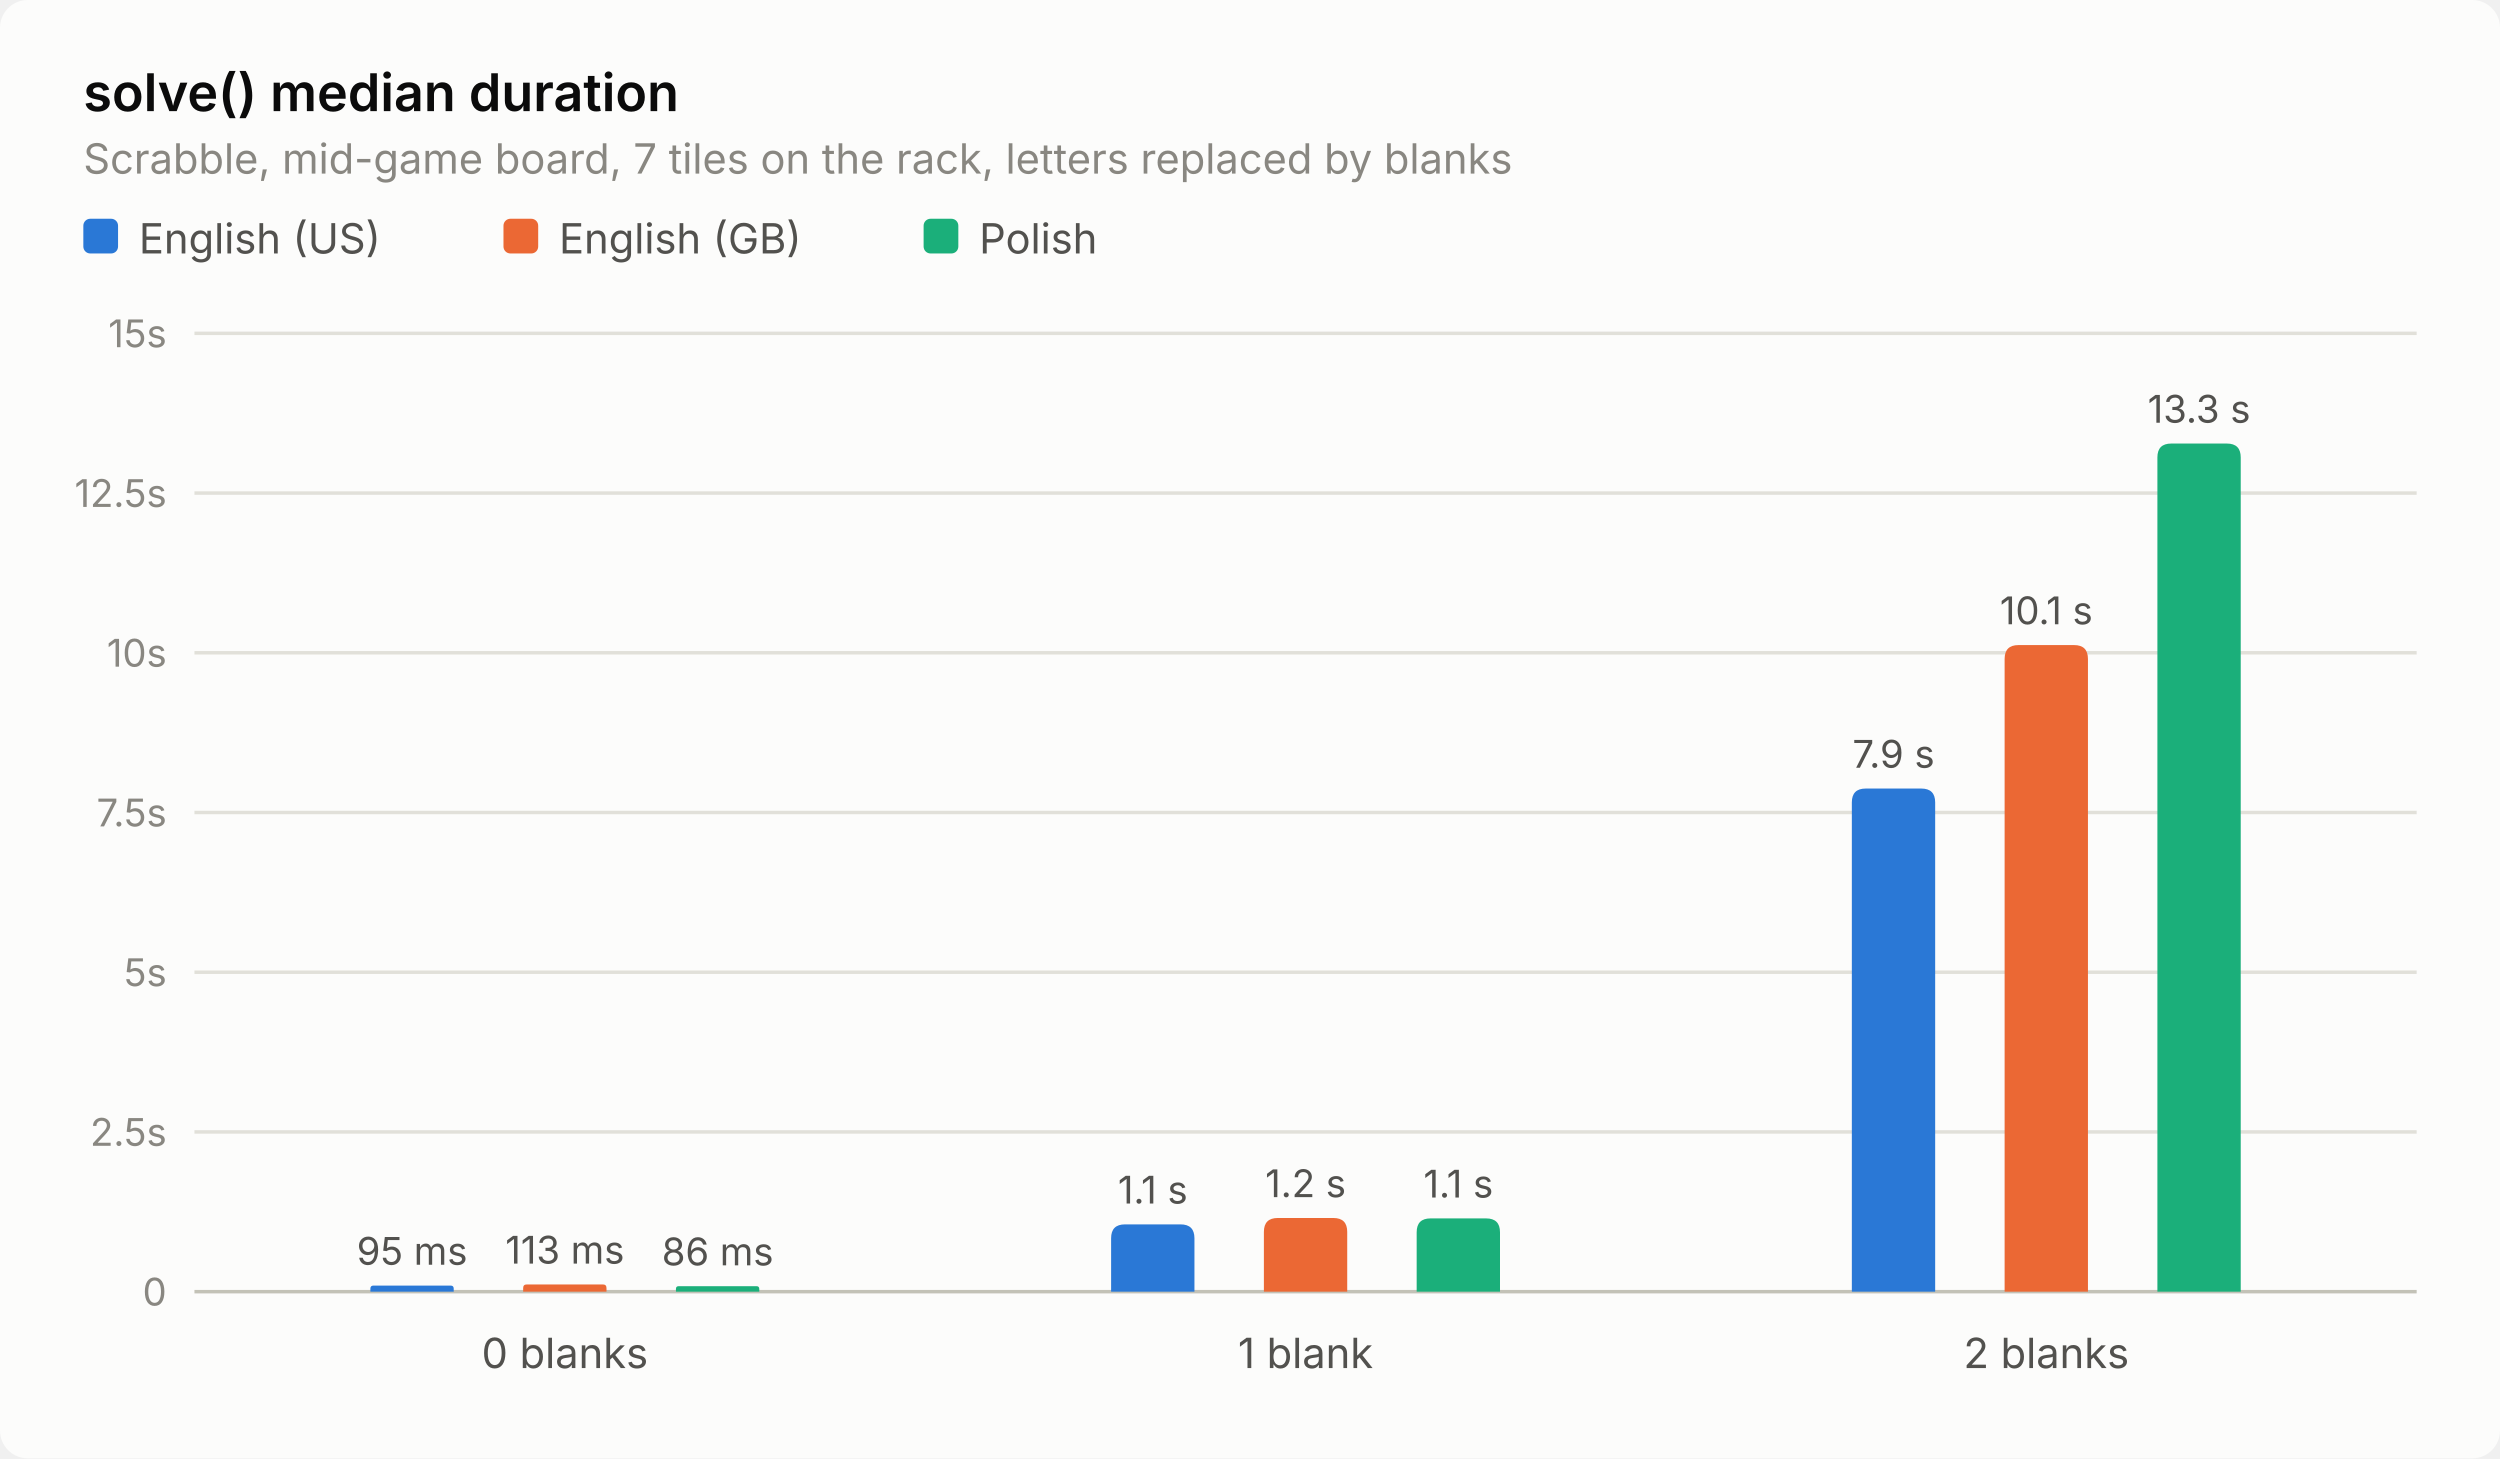
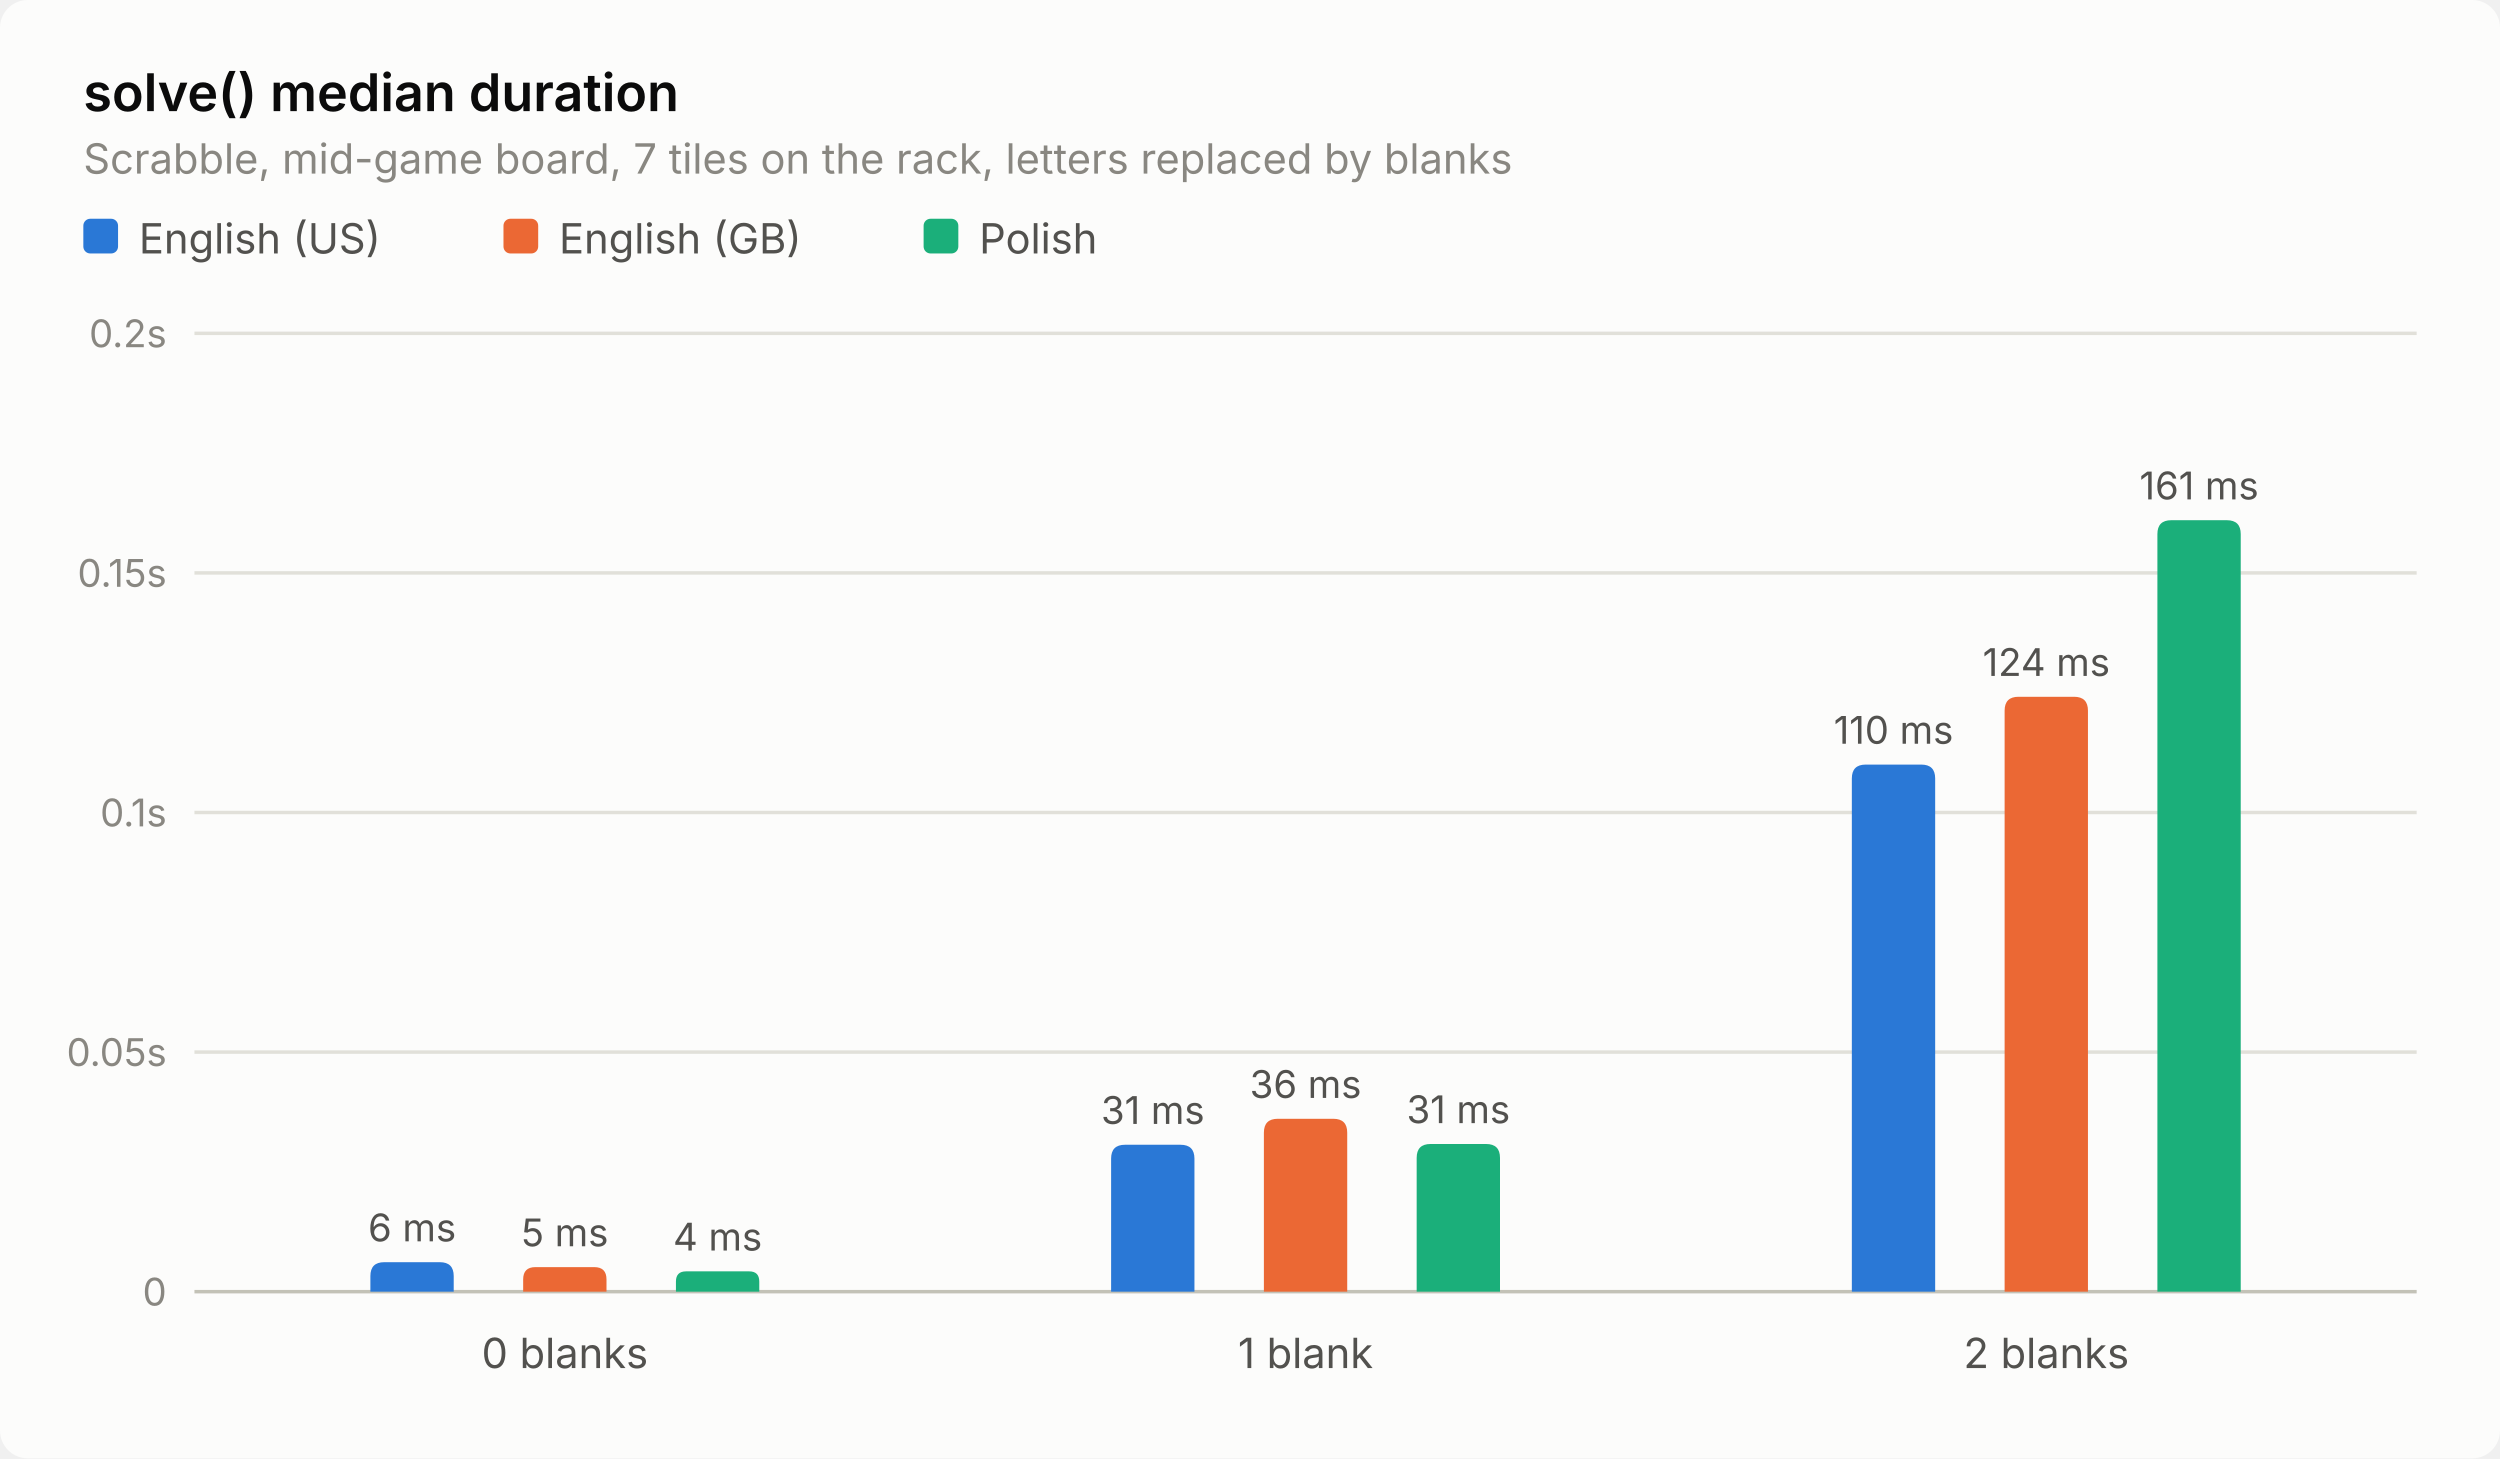
<svg xmlns="http://www.w3.org/2000/svg" width="720" height="420" viewBox="0 0 720 420" role="img" aria-label="Median solve() duration by number of blanks on the rack, for English (US), English (GB), Polish">
  <style>
    text { font-family: system-ui, -apple-system, 'Segoe UI', sans-serif; }
    .axis { stroke: #c3c2b7; }
    .grid { stroke: #e1e0d9; }
    .group-label, .legend-label { fill: #52514e; font-size: 12px; }
    .series-0 { fill: #2a78d6; }
    .series-1 { fill: #eb6834; }
    .series-2 { fill: #1baf7a; }
    .subtitle { fill: #898781; font-size: 12px; }
    .surface { fill: #fcfcfb; }
    .tick-label { fill: #898781; font-size: 11px; font-variant-numeric: tabular-nums; }
    .title { fill: #0b0b0b; font-size: 15px; font-weight: 600; }
    .value-label { fill: #52514e; font-size: 11px; }
    @media (prefers-color-scheme: dark) {
      .axis { stroke: #383835; }
      .grid { stroke: #2c2c2a; }
      .group-label, .legend-label, .value-label { fill: #c3c2b7; }
      .series-0 { fill: #3987e5; }
      .series-1 { fill: #d95926; }
      .series-2 { fill: #199e70; }
      .surface { fill: #1a1a19; }
      .title { fill: #ffffff; }
    }</style>
  <rect class="surface" width="720" height="420" rx="8" />
  <text class="title" x="24" y="32">solve() median duration</text>
  <text class="subtitle" x="24" y="50">Scrabble, mid-game board, 7 tiles on the rack, letters replaced by blanks</text>
  <rect class="series-0" x="24" y="63" width="10" height="10" rx="2" />
  <text class="legend-label" x="40" y="73">English (US)</text>
  <rect class="series-1" x="145" y="63" width="10" height="10" rx="2" />
  <text class="legend-label" x="161" y="73">English (GB)</text>
  <rect class="series-2" x="266" y="63" width="10" height="10" rx="2" />
  <text class="legend-label" x="282" y="73">Polish</text>
  <line class="axis" x1="56" y1="372" x2="696" y2="372" />
  <text class="tick-label" text-anchor="end" x="48" y="376">0</text>
-   <line class="grid" x1="56" y1="326" x2="696" y2="326" />
-   <text class="tick-label" text-anchor="end" x="48" y="330">2.5s</text>
-   <line class="grid" x1="56" y1="280" x2="696" y2="280" />
-   <text class="tick-label" text-anchor="end" x="48" y="284">5s</text>
+   <line class="grid" x1="56" y1="303" x2="696" y2="303" />
+   <text class="tick-label" text-anchor="end" x="48" y="307">0.05s</text>
  <line class="grid" x1="56" y1="234" x2="696" y2="234" />
-   <text class="tick-label" text-anchor="end" x="48" y="238">7.5s</text>
-   <line class="grid" x1="56" y1="188" x2="696" y2="188" />
-   <text class="tick-label" text-anchor="end" x="48" y="192">10s</text>
-   <line class="grid" x1="56" y1="142" x2="696" y2="142" />
-   <text class="tick-label" text-anchor="end" x="48" y="146">12.5s</text>
+   <text class="tick-label" text-anchor="end" x="48" y="238">0.1s</text>
+   <line class="grid" x1="56" y1="165" x2="696" y2="165" />
+   <text class="tick-label" text-anchor="end" x="48" y="169">0.15s</text>
  <line class="grid" x1="56" y1="96" x2="696" y2="96" />
-   <text class="tick-label" text-anchor="end" x="48" y="100">15s</text>
-   <path class="series-0" d="M 106.67 372 L 106.67 371.13 Q 106.67 370.25 107.55 370.25 L 129.8 370.25 Q 130.67 370.25 130.67 371.13 L 130.67 372 Z" />
-   <text class="value-label" text-anchor="middle" x="118.67" y="364.25">95 ms</text>
-   <path class="series-1" d="M 150.67 372 L 150.67 370.96 Q 150.67 369.92 151.71 369.92 L 173.63 369.92 Q 174.67 369.92 174.67 370.96 L 174.67 372 Z" />
-   <text class="value-label" text-anchor="middle" x="162.67" y="363.92">113 ms</text>
-   <path class="series-2" d="M 194.67 372 L 194.67 371.21 Q 194.67 370.42 195.46 370.42 L 217.88 370.42 Q 218.67 370.42 218.67 371.21 L 218.67 372 Z" />
-   <text class="value-label" text-anchor="middle" x="206.67" y="364.42">86 ms</text>
-   <path class="series-0" d="M 320 372 L 320 356.62 Q 320 352.62 324 352.62 L 340 352.62 Q 344 352.62 344 356.62 L 344 372 Z" />
-   <text class="value-label" text-anchor="middle" x="332" y="346.62">1.1 s</text>
-   <path class="series-1" d="M 364 372 L 364 354.78 Q 364 350.78 368 350.78 L 384 350.78 Q 388 350.78 388 354.78 L 388 372 Z" />
-   <text class="value-label" text-anchor="middle" x="376" y="344.78">1.2 s</text>
-   <path class="series-2" d="M 408 372 L 408 354.9 Q 408 350.9 412 350.9 L 428 350.9 Q 432 350.9 432 354.9 L 432 372 Z" />
-   <text class="value-label" text-anchor="middle" x="420" y="344.9">1.1 s</text>
-   <path class="series-0" d="M 533.33 372 L 533.33 231.1 Q 533.33 227.1 537.33 227.1 L 553.33 227.1 Q 557.33 227.1 557.33 231.1 L 557.33 372 Z" />
-   <text class="value-label" text-anchor="middle" x="545.33" y="221.1">7.9 s</text>
-   <path class="series-1" d="M 577.33 372 L 577.33 189.78 Q 577.33 185.78 581.33 185.78 L 597.33 185.78 Q 601.33 185.78 601.33 189.78 L 601.33 372 Z" />
-   <text class="value-label" text-anchor="middle" x="589.33" y="179.78">10.1 s</text>
-   <path class="series-2" d="M 621.33 372 L 621.33 131.74 Q 621.33 127.74 625.33 127.74 L 641.33 127.74 Q 645.33 127.74 645.33 131.74 L 645.33 372 Z" />
-   <text class="value-label" text-anchor="middle" x="633.33" y="121.74">13.3 s</text>
+   <text class="tick-label" text-anchor="end" x="48" y="100">0.2s</text>
+   <path class="series-0" d="M 106.67 372 L 106.67 367.51 Q 106.67 363.51 110.67 363.51 L 126.67 363.51 Q 130.67 363.51 130.67 367.51 L 130.67 372 Z" />
+   <text class="value-label" text-anchor="middle" x="118.67" y="357.51">6 ms</text>
+   <path class="series-1" d="M 150.67 372 L 150.67 368.47 Q 150.67 364.93 154.2 364.93 L 171.14 364.93 Q 174.67 364.93 174.67 368.47 L 174.67 372 Z" />
+   <text class="value-label" text-anchor="middle" x="162.67" y="358.93">5 ms</text>
+   <path class="series-2" d="M 194.67 372 L 194.67 369.08 Q 194.67 366.15 197.6 366.15 L 215.74 366.15 Q 218.67 366.15 218.67 369.08 L 218.67 372 Z" />
+   <text class="value-label" text-anchor="middle" x="206.67" y="360.15">4 ms</text>
+   <path class="series-0" d="M 320 372 L 320 333.69 Q 320 329.69 324 329.69 L 340 329.69 Q 344 329.69 344 333.69 L 344 372 Z" />
+   <text class="value-label" text-anchor="middle" x="332" y="323.69">31 ms</text>
+   <path class="series-1" d="M 364 372 L 364 326.21 Q 364 322.21 368 322.21 L 384 322.21 Q 388 322.21 388 326.21 L 388 372 Z" />
+   <text class="value-label" text-anchor="middle" x="376" y="316.21">36 ms</text>
+   <path class="series-2" d="M 408 372 L 408 333.47 Q 408 329.47 412 329.47 L 428 329.47 Q 432 329.47 432 333.47 L 432 372 Z" />
+   <text class="value-label" text-anchor="middle" x="420" y="323.47">31 ms</text>
+   <path class="series-0" d="M 533.33 372 L 533.33 224.2 Q 533.33 220.2 537.33 220.2 L 553.33 220.2 Q 557.33 220.2 557.33 224.2 L 557.33 372 Z" />
+   <text class="value-label" text-anchor="middle" x="545.33" y="214.2">110 ms</text>
+   <path class="series-1" d="M 577.33 372 L 577.33 204.67 Q 577.33 200.67 581.33 200.67 L 597.33 200.67 Q 601.33 200.67 601.33 204.67 L 601.33 372 Z" />
+   <text class="value-label" text-anchor="middle" x="589.33" y="194.67">124 ms</text>
+   <path class="series-2" d="M 621.33 372 L 621.33 153.82 Q 621.33 149.82 625.33 149.82 L 641.33 149.82 Q 645.33 149.82 645.33 153.82 L 645.33 372 Z" />
+   <text class="value-label" text-anchor="middle" x="633.33" y="143.82">161 ms</text>
  <text class="group-label" text-anchor="middle" x="162.67" y="394">0 blanks</text>
  <text class="group-label" text-anchor="middle" x="376" y="394">1 blank</text>
  <text class="group-label" text-anchor="middle" x="589.33" y="394">2 blanks</text>
</svg>
